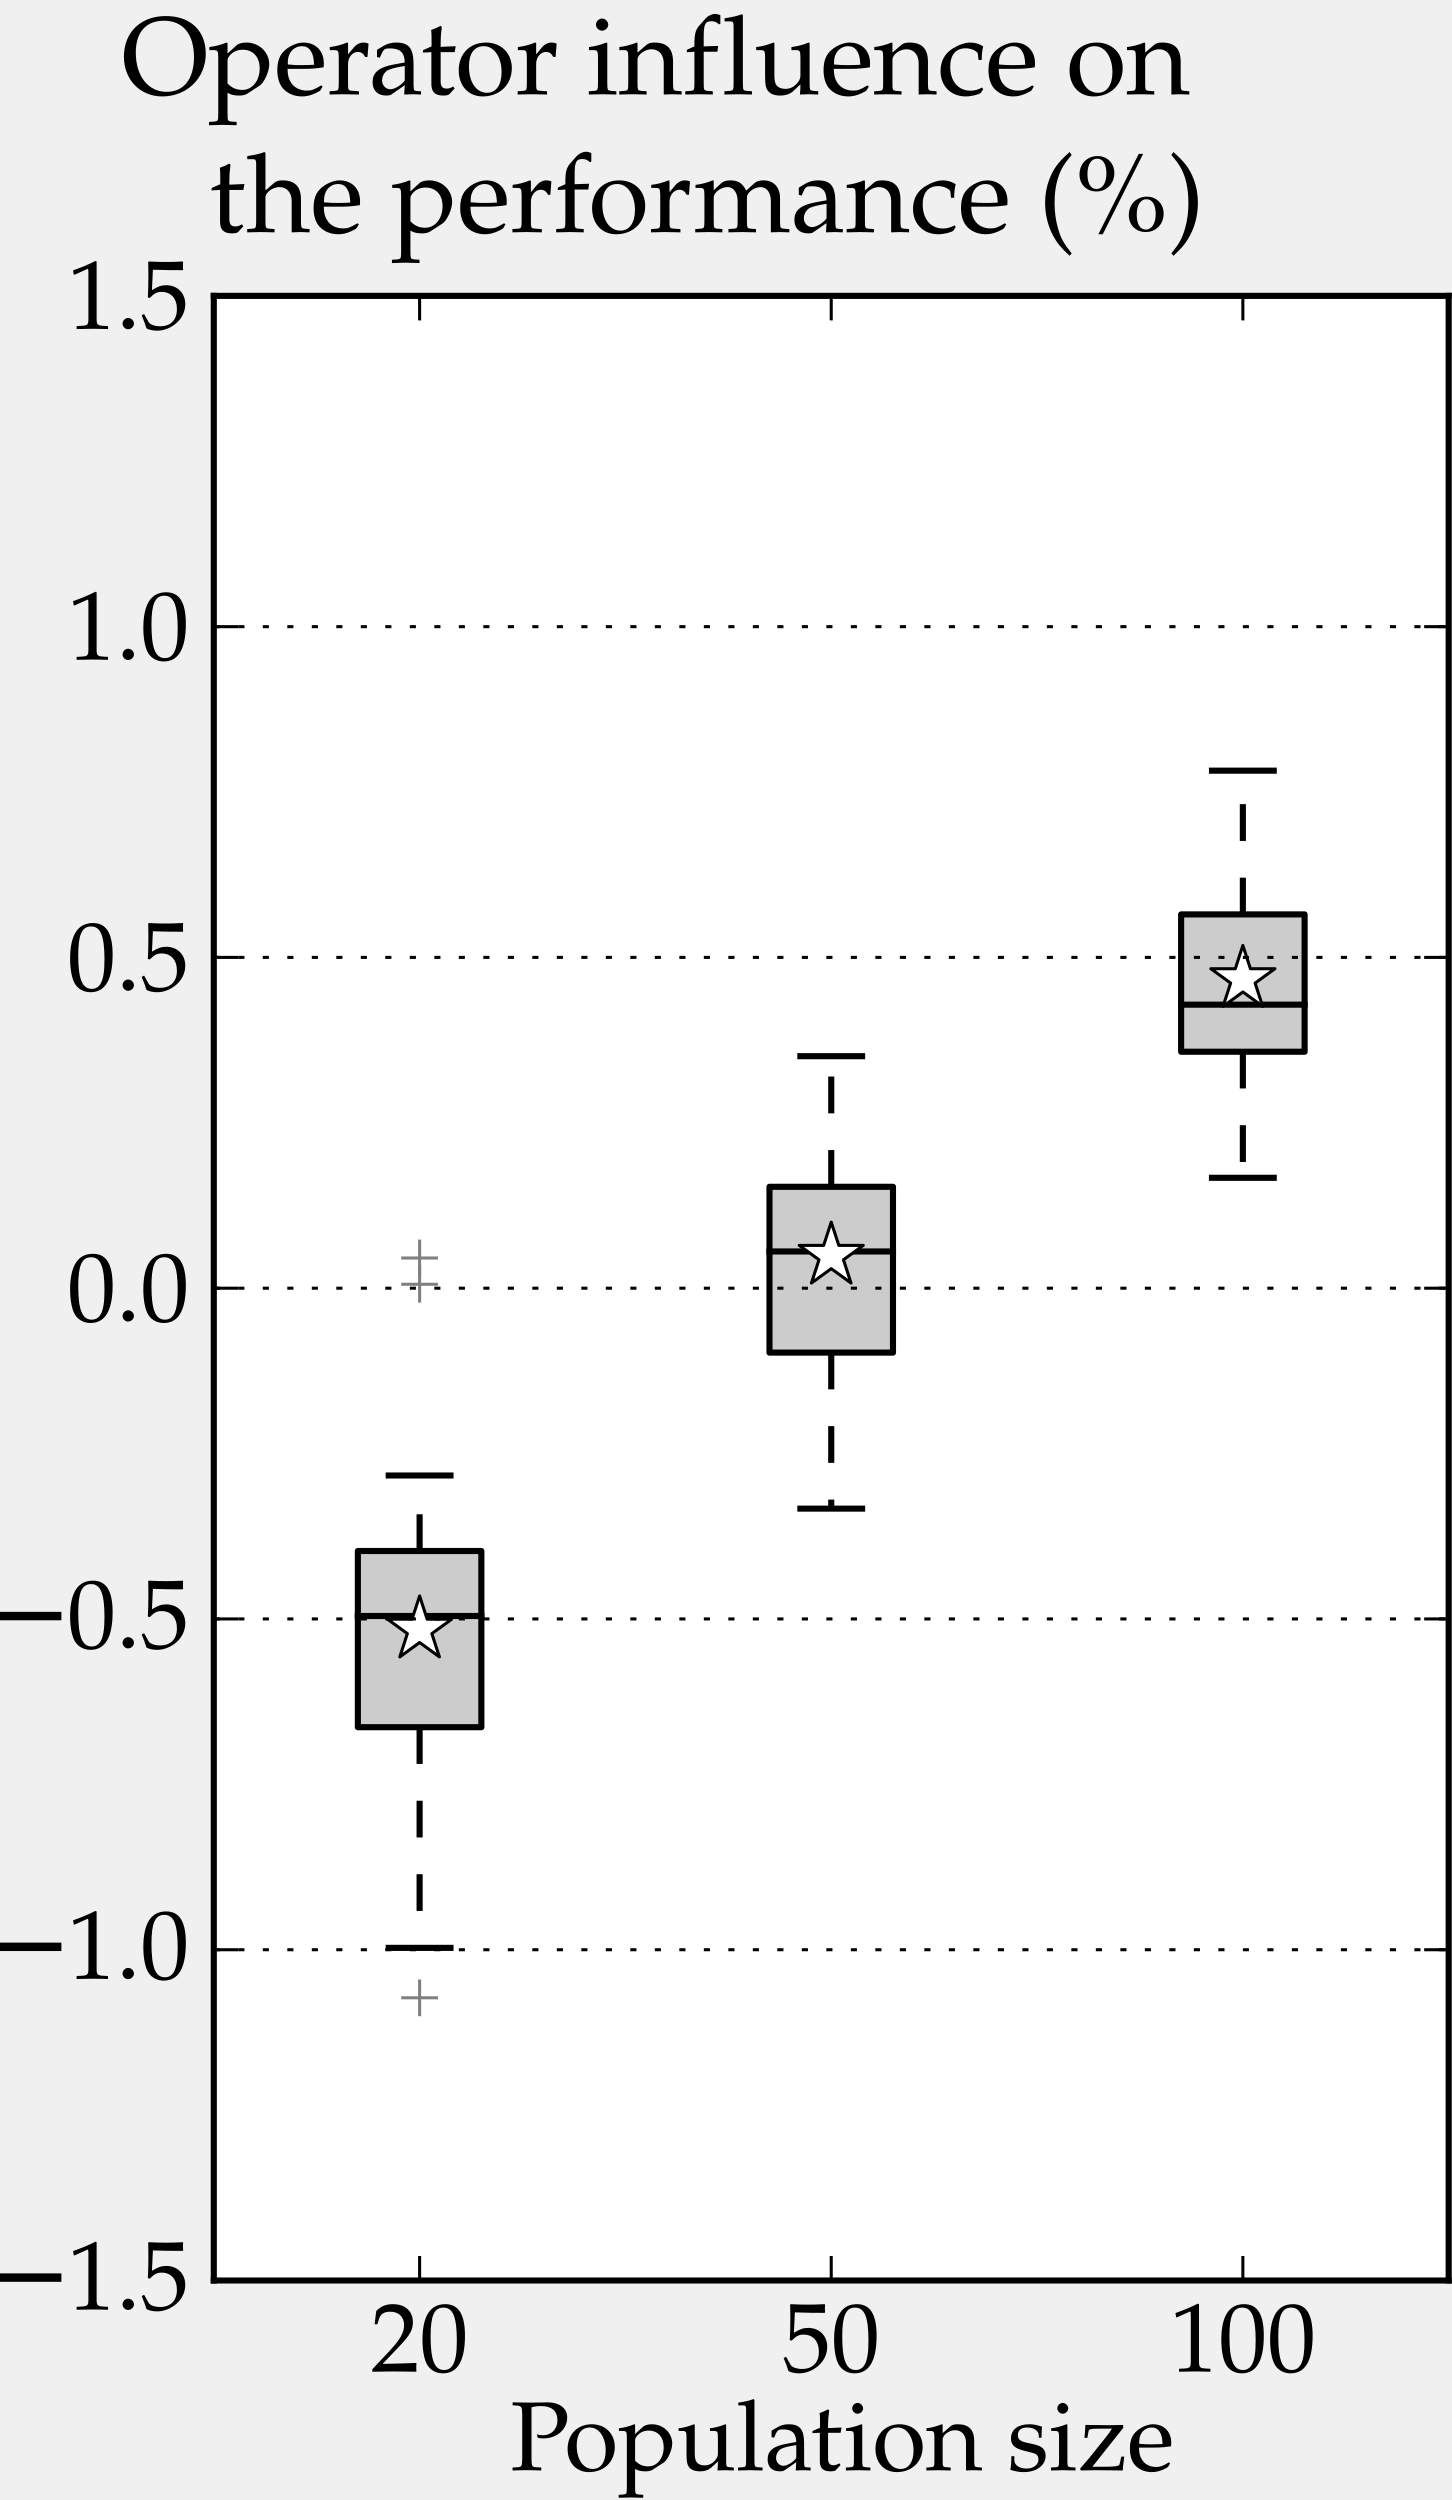
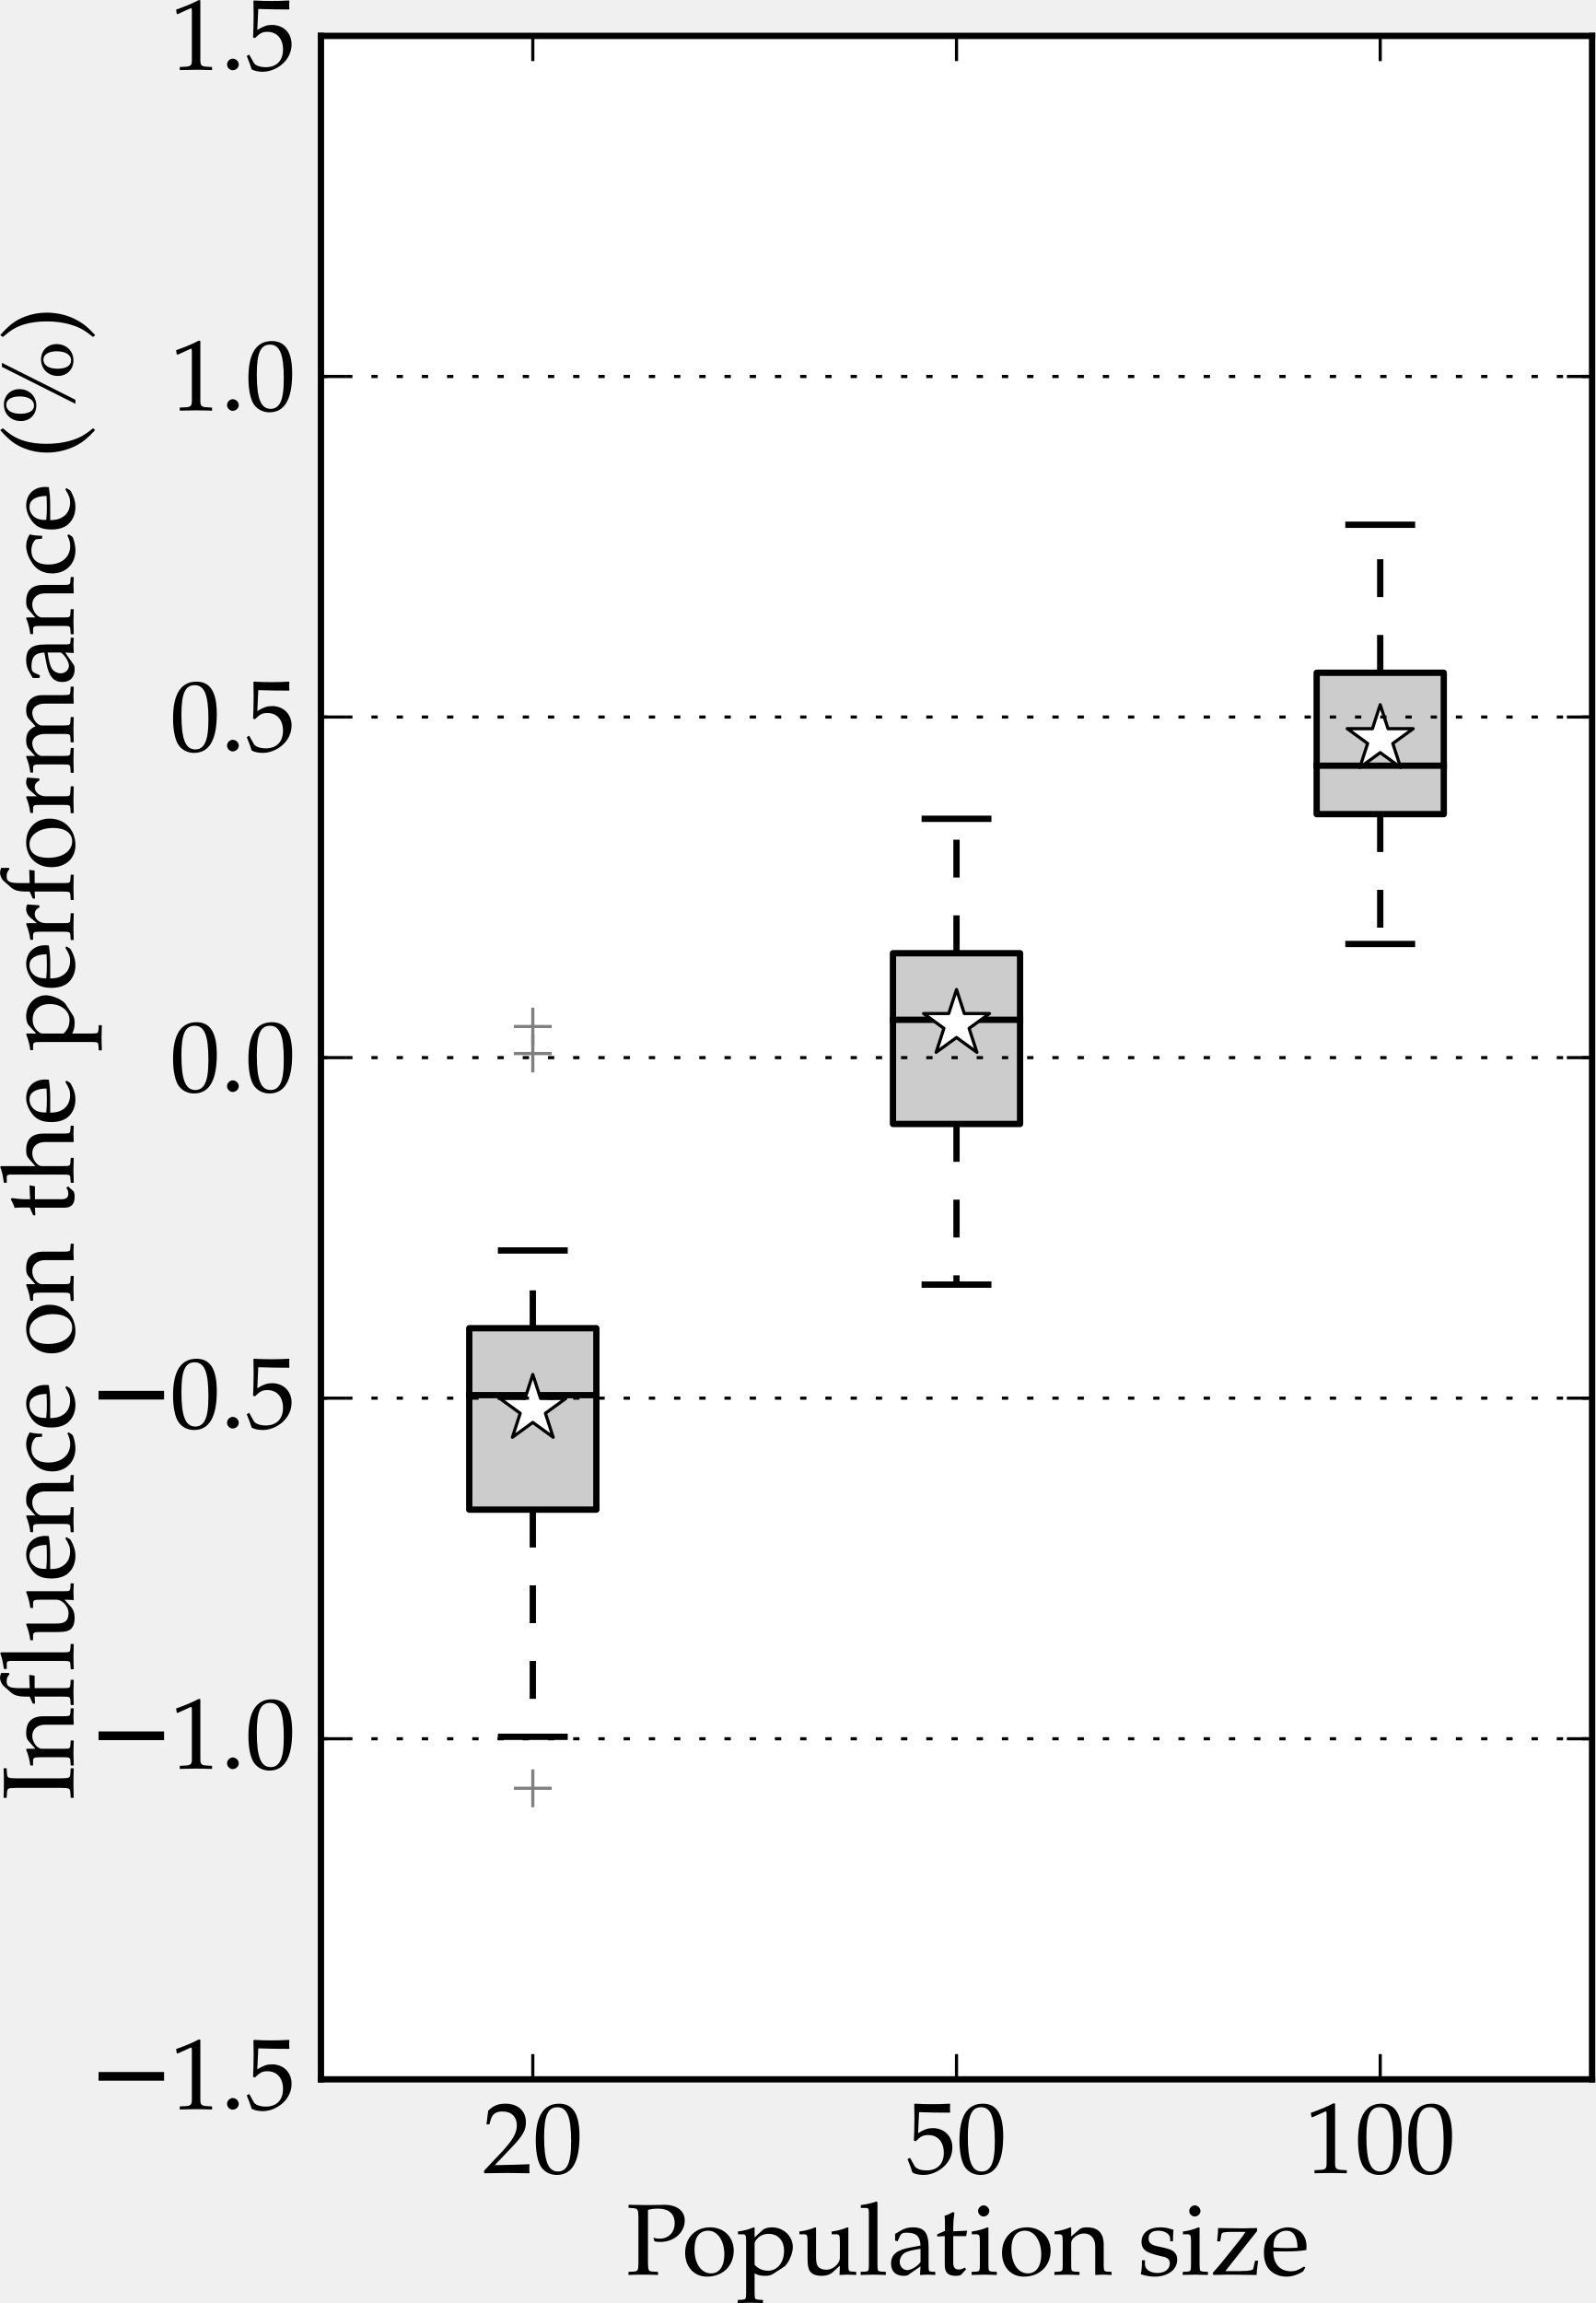
- <svg xmlns="http://www.w3.org/2000/svg" id="svg2" version="1.1" xml:space="preserve" width="296.254" height="510.171" viewBox="0 0 296.254 510.171">
+ <svg xmlns="http://www.w3.org/2000/svg" id="svg2" version="1.1" xml:space="preserve" width="316.254" height="456.444" viewBox="0 0 316.254 456.444">
  <defs id="defs6">
    <clipPath clipPathUnits="userSpaceOnUse" id="clipPath20">
      <path d="m 51.84,43.2 201.6,0 0,324 -201.6,0 0,-324 z" id="path22" />
    </clipPath>
    <clipPath clipPathUnits="userSpaceOnUse" id="clipPath30">
      <path d="m 51.84,43.2 201.6,0 0,324 -201.6,0 0,-324 z" id="path32" />
    </clipPath>
    <clipPath clipPathUnits="userSpaceOnUse" id="clipPath40">
      <path d="m 51.84,43.2 201.6,0 0,324 -201.6,0 0,-324 z" id="path42" />
    </clipPath>
    <clipPath clipPathUnits="userSpaceOnUse" id="clipPath50">
      <path d="m 51.84,43.2 201.6,0 0,324 -201.6,0 0,-324 z" id="path52" />
    </clipPath>
    <clipPath clipPathUnits="userSpaceOnUse" id="clipPath60">
      <path d="m 51.84,43.2 201.6,0 0,324 -201.6,0 0,-324 z" id="path62" />
    </clipPath>
    <clipPath clipPathUnits="userSpaceOnUse" id="clipPath70">
      <path d="m 51.84,43.2 201.6,0 0,324 -201.6,0 0,-324 z" id="path72" />
    </clipPath>
    <clipPath clipPathUnits="userSpaceOnUse" id="clipPath80">
      <path d="m 51.84,43.2 201.6,0 0,324 -201.6,0 0,-324 z" id="path82" />
    </clipPath>
    <clipPath clipPathUnits="userSpaceOnUse" id="clipPath90">
      <path d="m 51.84,43.2 201.6,0 0,324 -201.6,0 0,-324 z" id="path92" />
    </clipPath>
    <clipPath clipPathUnits="userSpaceOnUse" id="clipPath100">
      <path d="m 51.84,43.2 201.6,0 0,324 -201.6,0 0,-324 z" id="path102" />
    </clipPath>
    <clipPath clipPathUnits="userSpaceOnUse" id="clipPath112">
      <path d="m 51.84,43.2 201.6,0 0,324 -201.6,0 0,-324 z" id="path114" />
    </clipPath>
    <clipPath clipPathUnits="userSpaceOnUse" id="clipPath122">
      <path d="m 51.84,43.2 201.6,0 0,324 -201.6,0 0,-324 z" id="path124" />
    </clipPath>
    <clipPath clipPathUnits="userSpaceOnUse" id="clipPath132">
      <path d="m 51.84,43.2 201.6,0 0,324 -201.6,0 0,-324 z" id="path134" />
    </clipPath>
    <clipPath clipPathUnits="userSpaceOnUse" id="clipPath142">
      <path d="m 51.84,43.2 201.6,0 0,324 -201.6,0 0,-324 z" id="path144" />
    </clipPath>
    <clipPath clipPathUnits="userSpaceOnUse" id="clipPath152">
      <path d="m 51.84,43.2 201.6,0 0,324 -201.6,0 0,-324 z" id="path154" />
    </clipPath>
    <clipPath clipPathUnits="userSpaceOnUse" id="clipPath162">
      <path d="m 51.84,43.2 201.6,0 0,324 -201.6,0 0,-324 z" id="path164" />
    </clipPath>
    <clipPath clipPathUnits="userSpaceOnUse" id="clipPath172">
      <path d="m 51.84,43.2 201.6,0 0,324 -201.6,0 0,-324 z" id="path174" />
    </clipPath>
    <clipPath clipPathUnits="userSpaceOnUse" id="clipPath182">
      <path d="m 51.84,43.2 201.6,0 0,324 -201.6,0 0,-324 z" id="path184" />
    </clipPath>
    <clipPath clipPathUnits="userSpaceOnUse" id="clipPath192">
      <path d="m 51.84,43.2 201.6,0 0,324 -201.6,0 0,-324 z" id="path194" />
    </clipPath>
    <clipPath clipPathUnits="userSpaceOnUse" id="clipPath202">
      <path d="m 51.84,43.2 201.6,0 0,324 -201.6,0 0,-324 z" id="path204" />
    </clipPath>
    <clipPath clipPathUnits="userSpaceOnUse" id="clipPath212">
      <path d="m 51.84,43.2 201.6,0 0,324 -201.6,0 0,-324 z" id="path214" />
    </clipPath>
    <clipPath clipPathUnits="userSpaceOnUse" id="clipPath222">
      <path d="m 51.84,43.2 201.6,0 0,324 -201.6,0 0,-324 z" id="path224" />
    </clipPath>
    <clipPath clipPathUnits="userSpaceOnUse" id="clipPath232">
      <path d="m -5.481,-4.7 10.962,0 0,10.45 -10.962,0 0,-10.45 z" id="path234" />
    </clipPath>
    <clipPath clipPathUnits="userSpaceOnUse" id="clipPath244">
      <path d="m -5.481,-4.7 10.962,0 0,10.45 -10.962,0 0,-10.45 z" id="path246" />
    </clipPath>
    <clipPath clipPathUnits="userSpaceOnUse" id="clipPath256">
      <path d="m -5.481,-4.7 10.962,0 0,10.45 -10.962,0 0,-10.45 z" id="path258" />
    </clipPath>
    <clipPath clipPathUnits="userSpaceOnUse" id="clipPath294">
      <path d="m 51.84,43.2 201.6,0 0,324 -201.6,0 0,-324 z" id="path296" />
    </clipPath>
    <clipPath clipPathUnits="userSpaceOnUse" id="clipPath316">
      <path d="m 51.84,43.2 201.6,0 0,324 -201.6,0 0,-324 z" id="path318" />
    </clipPath>
    <clipPath clipPathUnits="userSpaceOnUse" id="clipPath338">
      <path d="m 51.84,43.2 201.6,0 0,324 -201.6,0 0,-324 z" id="path340" />
    </clipPath>
    <clipPath clipPathUnits="userSpaceOnUse" id="clipPath360">
      <path d="m 51.84,43.2 201.6,0 0,324 -201.6,0 0,-324 z" id="path362" />
    </clipPath>
    <clipPath clipPathUnits="userSpaceOnUse" id="clipPath378">
      <path d="m 51.84,43.2 201.6,0 0,324 -201.6,0 0,-324 z" id="path380" />
    </clipPath>
    <clipPath clipPathUnits="userSpaceOnUse" id="clipPath396">
      <path d="m 51.84,43.2 201.6,0 0,324 -201.6,0 0,-324 z" id="path398" />
    </clipPath>
    <clipPath clipPathUnits="userSpaceOnUse" id="clipPath414">
      <path d="m 51.84,43.2 201.6,0 0,324 -201.6,0 0,-324 z" id="path416" />
    </clipPath>
  </defs>
-   <g id="g10" transform="matrix(1.25,0,0,-1.25,-21.17129,519.3771)">
+   <g id="g10" transform="matrix(1.25,0,0,-1.25,-1.171291,466.1134)">
    <path d="m 51.84,43.2 201.6,0 0,324 -201.6,0 0,-324 z" style="fill:#ffffff;fill-opacity:1;fill-rule:nonzero;stroke:none" id="path14" />
    <g id="g16">
      <g id="g18" clip-path="url(#clipPath20)">
        <path d="m 75.36,133.528 20.16,0 0,28.764 -20.16,0 0,-28.764 z" style="fill:#cccccc;fill-opacity:1;fill-rule:nonzero;stroke:#000000;stroke-width:1;stroke-linecap:square;stroke-linejoin:round;stroke-miterlimit:10;stroke-dasharray:none;stroke-opacity:1" id="path24" />
      </g>
    </g>
    <g id="g26">
      <g id="g28" clip-path="url(#clipPath30)">
        <path d="m 142.56,194.682 20.16,0 0,27.068 -20.16,0 0,-27.068 z" style="fill:#cccccc;fill-opacity:1;fill-rule:nonzero;stroke:#000000;stroke-width:1;stroke-linecap:square;stroke-linejoin:round;stroke-miterlimit:10;stroke-dasharray:none;stroke-opacity:1" id="path34" />
      </g>
    </g>
    <g id="g36">
      <g id="g38" clip-path="url(#clipPath40)">
        <path d="m 209.76,243.803 20.16,0 0,22.416 -20.16,0 0,-22.416 z" style="fill:#cccccc;fill-opacity:1;fill-rule:nonzero;stroke:#000000;stroke-width:1;stroke-linecap:square;stroke-linejoin:round;stroke-miterlimit:10;stroke-dasharray:none;stroke-opacity:1" id="path44" />
      </g>
    </g>
    <g id="g46">
      <g id="g48" clip-path="url(#clipPath50)">
        <path d="m 85.44,133.528 0,-36.021" style="fill:none;stroke:#000000;stroke-width:1;stroke-linecap:butt;stroke-linejoin:round;stroke-miterlimit:10;stroke-dasharray:6, 6;stroke-dashoffset:0;stroke-opacity:1" id="path54" />
      </g>
    </g>
    <g id="g56">
      <g id="g58" clip-path="url(#clipPath60)">
        <path d="m 85.44,162.292 0,12.327" style="fill:none;stroke:#000000;stroke-width:1;stroke-linecap:butt;stroke-linejoin:round;stroke-miterlimit:10;stroke-dasharray:6, 6;stroke-dashoffset:0;stroke-opacity:1" id="path64" />
      </g>
    </g>
    <g id="g66">
      <g id="g68" clip-path="url(#clipPath70)">
        <path d="m 80.4,174.619 10.08,0" style="fill:none;stroke:#000000;stroke-width:1;stroke-linecap:square;stroke-linejoin:round;stroke-miterlimit:10;stroke-dasharray:none;stroke-opacity:1" id="path74" />
      </g>
    </g>
    <g id="g76">
      <g id="g78" clip-path="url(#clipPath80)">
        <path d="m 80.4,97.507 10.08,0" style="fill:none;stroke:#000000;stroke-width:1;stroke-linecap:square;stroke-linejoin:round;stroke-miterlimit:10;stroke-dasharray:none;stroke-opacity:1" id="path84" />
      </g>
    </g>
    <g id="g86">
      <g id="g88" clip-path="url(#clipPath90)">
        <path d="m 75.36,151.685 20.16,0" style="fill:none;stroke:#000000;stroke-width:1;stroke-linecap:square;stroke-linejoin:round;stroke-miterlimit:10;stroke-dasharray:none;stroke-opacity:1" id="path94" />
      </g>
    </g>
    <g id="g96">
      <g id="g98" clip-path="url(#clipPath100)">
        <path d="m 82.44,210.131 6,0 m -3,-3 0,6" style="fill:none;stroke:#808080;stroke-width:0.5;stroke-linecap:butt;stroke-linejoin:round;stroke-miterlimit:10;stroke-dasharray:none;stroke-opacity:1" id="path104" />
        <path d="m 82.44,205.843 6,0 m -3,-3 0,6" style="fill:none;stroke:#808080;stroke-width:0.5;stroke-linecap:butt;stroke-linejoin:round;stroke-miterlimit:10;stroke-dasharray:none;stroke-opacity:1" id="path106" />
      </g>
    </g>
    <g id="g108">
      <g id="g110" clip-path="url(#clipPath112)">
        <path d="m 82.44,89.349 6,0 m -3,-3 0,6" style="fill:none;stroke:#808080;stroke-width:0.5;stroke-linecap:butt;stroke-linejoin:round;stroke-miterlimit:10;stroke-dasharray:none;stroke-opacity:1" id="path116" />
      </g>
    </g>
    <g id="g118">
      <g id="g120" clip-path="url(#clipPath122)">
        <path d="m 152.64,194.682 0,-25.471" style="fill:none;stroke:#000000;stroke-width:1;stroke-linecap:butt;stroke-linejoin:round;stroke-miterlimit:10;stroke-dasharray:6, 6;stroke-dashoffset:0;stroke-opacity:1" id="path126" />
      </g>
    </g>
    <g id="g128">
      <g id="g130" clip-path="url(#clipPath132)">
        <path d="m 152.64,221.75 0,21.319" style="fill:none;stroke:#000000;stroke-width:1;stroke-linecap:butt;stroke-linejoin:round;stroke-miterlimit:10;stroke-dasharray:6, 6;stroke-dashoffset:0;stroke-opacity:1" id="path136" />
      </g>
    </g>
    <g id="g138">
      <g id="g140" clip-path="url(#clipPath142)">
        <path d="m 147.6,243.068 10.08,0" style="fill:none;stroke:#000000;stroke-width:1;stroke-linecap:square;stroke-linejoin:round;stroke-miterlimit:10;stroke-dasharray:none;stroke-opacity:1" id="path146" />
      </g>
    </g>
    <g id="g148">
      <g id="g150" clip-path="url(#clipPath152)">
        <path d="m 147.6,169.21 10.08,0" style="fill:none;stroke:#000000;stroke-width:1;stroke-linecap:square;stroke-linejoin:round;stroke-miterlimit:10;stroke-dasharray:none;stroke-opacity:1" id="path156" />
      </g>
    </g>
    <g id="g158">
      <g id="g160" clip-path="url(#clipPath162)">
        <path d="m 142.56,211.196 20.16,0" style="fill:none;stroke:#000000;stroke-width:1;stroke-linecap:square;stroke-linejoin:round;stroke-miterlimit:10;stroke-dasharray:none;stroke-opacity:1" id="path166" />
      </g>
    </g>
    <g id="g168">
      <g id="g170" clip-path="url(#clipPath172)">
        <path d="m 219.84,243.803 0,-20.587" style="fill:none;stroke:#000000;stroke-width:1;stroke-linecap:butt;stroke-linejoin:round;stroke-miterlimit:10;stroke-dasharray:6, 6;stroke-dashoffset:0;stroke-opacity:1" id="path176" />
      </g>
    </g>
    <g id="g178">
      <g id="g180" clip-path="url(#clipPath182)">
        <path d="m 219.84,266.219 0,23.468" style="fill:none;stroke:#000000;stroke-width:1;stroke-linecap:butt;stroke-linejoin:round;stroke-miterlimit:10;stroke-dasharray:6, 6;stroke-dashoffset:0;stroke-opacity:1" id="path186" />
      </g>
    </g>
    <g id="g188">
      <g id="g190" clip-path="url(#clipPath192)">
        <path d="m 214.8,289.687 10.08,0" style="fill:none;stroke:#000000;stroke-width:1;stroke-linecap:square;stroke-linejoin:round;stroke-miterlimit:10;stroke-dasharray:none;stroke-opacity:1" id="path196" />
      </g>
    </g>
    <g id="g198">
      <g id="g200" clip-path="url(#clipPath202)">
        <path d="m 214.8,223.216 10.08,0" style="fill:none;stroke:#000000;stroke-width:1;stroke-linecap:square;stroke-linejoin:round;stroke-miterlimit:10;stroke-dasharray:none;stroke-opacity:1" id="path206" />
      </g>
    </g>
    <g id="g208">
      <g id="g210" clip-path="url(#clipPath212)">
        <path d="m 209.76,251.485 20.16,0" style="fill:none;stroke:#000000;stroke-width:1;stroke-linecap:square;stroke-linejoin:round;stroke-miterlimit:10;stroke-dasharray:none;stroke-opacity:1" id="path216" />
      </g>
    </g>
    <g id="g218">
      <g id="g220" clip-path="url(#clipPath222)">
        <g id="g226" transform="translate(85.44,149.4559)">
          <g id="g228">
            <g id="g230" clip-path="url(#clipPath232)">
              <path d="m 0,5.5 -1.235,-3.8 -3.996,1e-7 3.233,-2.349 L -3.233,-4.45 0,-2.101 3.233,-4.45 1.998,-0.649 5.231,1.7 1.235,1.7 0,5.5 Z" style="fill:#ffffff;fill-opacity:1;fill-rule:nonzero;stroke:#000000;stroke-width:0.5;stroke-linecap:butt;stroke-linejoin:round;stroke-miterlimit:10;stroke-dasharray:none;stroke-opacity:1" id="path236" />
            </g>
          </g>
          <g id="g238" transform="translate(67.2,61.03253)">
            <g id="g240">
              <g id="g242" clip-path="url(#clipPath244)">
                <path d="m 0,5.5 -1.235,-3.8 -3.996,1e-7 3.233,-2.349 L -3.233,-4.45 0,-2.101 3.233,-4.45 1.998,-0.649 5.231,1.7 1.235,1.7 0,5.5 Z" style="fill:#ffffff;fill-opacity:1;fill-rule:nonzero;stroke:#000000;stroke-width:0.5;stroke-linecap:butt;stroke-linejoin:round;stroke-miterlimit:10;stroke-dasharray:none;stroke-opacity:1" id="path248" />
              </g>
            </g>
            <g id="g250" transform="translate(67.2,45.16736)">
              <g id="g252">
                <g id="g254" clip-path="url(#clipPath256)">
                  <path d="m 0,5.5 -1.235,-3.8 -3.996,1e-7 3.233,-2.349 L -3.233,-4.45 0,-2.101 3.233,-4.45 1.998,-0.649 5.231,1.7 1.235,1.7 0,5.5 Z" style="fill:#ffffff;fill-opacity:1;fill-rule:nonzero;stroke:#000000;stroke-width:0.5;stroke-linecap:butt;stroke-linejoin:round;stroke-miterlimit:10;stroke-dasharray:none;stroke-opacity:1" id="path260" />
                </g>
              </g>
            </g>
          </g>
        </g>
      </g>
    </g>
    <path d="m 85.44,43.2 0,4" style="fill:none;stroke:#000000;stroke-width:0.5;stroke-linecap:butt;stroke-linejoin:round;stroke-miterlimit:10;stroke-dasharray:none;stroke-opacity:1" id="path262" />
    <path d="m 85.44,367.2 0,-4" style="fill:none;stroke:#000000;stroke-width:0.5;stroke-linecap:butt;stroke-linejoin:round;stroke-miterlimit:10;stroke-dasharray:none;stroke-opacity:1" id="path264" />
    <text transform="matrix(1,0,0,-1,77.46989,28.35278)" style="font-variant:normal;font-size:15.94px;font-family:'URW Palladio L';-inkscape-font-specification:URWPalladioL-Roma;writing-mode:lr-tb;fill:#000000;fill-opacity:1;fill-rule:nonzero;stroke:none" id="text266">
      <tspan x="0 7.97" y="0" id="tspan268">20</tspan>
    </text>
    <path d="m 152.64,43.2 0,4" style="fill:none;stroke:#000000;stroke-width:0.5;stroke-linecap:butt;stroke-linejoin:round;stroke-miterlimit:10;stroke-dasharray:none;stroke-opacity:1" id="path270" />
    <path d="m 152.64,367.2 0,-4" style="fill:none;stroke:#000000;stroke-width:0.5;stroke-linecap:butt;stroke-linejoin:round;stroke-miterlimit:10;stroke-dasharray:none;stroke-opacity:1" id="path272" />
    <text transform="matrix(1,0,0,-1,144.6699,28.35278)" style="font-variant:normal;font-size:15.94px;font-family:'URW Palladio L';-inkscape-font-specification:URWPalladioL-Roma;writing-mode:lr-tb;fill:#000000;fill-opacity:1;fill-rule:nonzero;stroke:none" id="text274">
      <tspan x="0 7.97" y="0" id="tspan276">50</tspan>
    </text>
    <path d="m 219.84,43.2 0,4" style="fill:none;stroke:#000000;stroke-width:0.5;stroke-linecap:butt;stroke-linejoin:round;stroke-miterlimit:10;stroke-dasharray:none;stroke-opacity:1" id="path278" />
    <path d="m 219.84,367.2 0,-4" style="fill:none;stroke:#000000;stroke-width:0.5;stroke-linecap:butt;stroke-linejoin:round;stroke-miterlimit:10;stroke-dasharray:none;stroke-opacity:1" id="path280" />
    <text transform="matrix(1,0,0,-1,207.8848,28.35278)" style="font-variant:normal;font-size:15.94px;font-family:'URW Palladio L';-inkscape-font-specification:URWPalladioL-Roma;writing-mode:lr-tb;fill:#000000;fill-opacity:1;fill-rule:nonzero;stroke:none" id="text282">
      <tspan x="0 7.97 15.94" y="0" id="tspan284">100</tspan>
    </text>
    <g id="g290">
      <g id="g292" clip-path="url(#clipPath294)">
        <path d="m 51.84,43.2 201.6,0" style="fill:none;stroke:#000000;stroke-width:0.5;stroke-linecap:butt;stroke-linejoin:round;stroke-miterlimit:10;stroke-dasharray:1, 3;stroke-dashoffset:0;stroke-opacity:1" id="path298" />
      </g>
    </g>
    <path d="m 51.84,43.2 4,0" style="fill:none;stroke:#000000;stroke-width:0.5;stroke-linecap:butt;stroke-linejoin:round;stroke-miterlimit:10;stroke-dasharray:none;stroke-opacity:1" id="path300" />
    <path d="m 253.44,43.2 -4,0" style="fill:none;stroke:#000000;stroke-width:0.5;stroke-linecap:butt;stroke-linejoin:round;stroke-miterlimit:10;stroke-dasharray:none;stroke-opacity:1" id="path302" />
    <text transform="matrix(1,0,0,-1,14.80405,38.46847)" style="font-style:italic;font-variant:normal;font-weight:normal;font-size:16.61px;font-family:'Computer Modern';-inkscape-font-specification:CMSY10;writing-mode:lr-tb;fill:#000000;fill-opacity:1;fill-rule:nonzero;stroke:none" id="text304">
      <tspan x="0" y="0" id="tspan306">−</tspan>
    </text>
    <text transform="matrix(1,0,0,-1,27.91472,38.46847)" style="font-variant:normal;font-size:15.94px;font-family:'URW Palladio L';-inkscape-font-specification:URWPalladioL-Roma;writing-mode:lr-tb;fill:#000000;fill-opacity:1;fill-rule:nonzero;stroke:none" id="text308">
      <tspan x="0 7.97 11.955" y="0" id="tspan310">1.5</tspan>
    </text>
    <g id="g312">
      <g id="g314" clip-path="url(#clipPath316)">
        <path d="m 51.84,97.2 201.6,0" style="fill:none;stroke:#000000;stroke-width:0.5;stroke-linecap:butt;stroke-linejoin:round;stroke-miterlimit:10;stroke-dasharray:1, 3;stroke-dashoffset:0;stroke-opacity:1" id="path320" />
      </g>
    </g>
    <path d="m 51.84,97.2 4,0" style="fill:none;stroke:#000000;stroke-width:0.5;stroke-linecap:butt;stroke-linejoin:round;stroke-miterlimit:10;stroke-dasharray:none;stroke-opacity:1" id="path322" />
    <path d="m 253.44,97.2 -4,0" style="fill:none;stroke:#000000;stroke-width:0.5;stroke-linecap:butt;stroke-linejoin:round;stroke-miterlimit:10;stroke-dasharray:none;stroke-opacity:1" id="path324" />
    <text transform="matrix(1,0,0,-1,14.80405,92.46847)" style="font-style:italic;font-variant:normal;font-weight:normal;font-size:16.61px;font-family:'Computer Modern';-inkscape-font-specification:CMSY10;writing-mode:lr-tb;fill:#000000;fill-opacity:1;fill-rule:nonzero;stroke:none" id="text326">
      <tspan x="0" y="0" id="tspan328">−</tspan>
    </text>
    <text transform="matrix(1,0,0,-1,27.91472,92.46847)" style="font-variant:normal;font-size:15.94px;font-family:'URW Palladio L';-inkscape-font-specification:URWPalladioL-Roma;writing-mode:lr-tb;fill:#000000;fill-opacity:1;fill-rule:nonzero;stroke:none" id="text330">
      <tspan x="0 7.97 11.955" y="0" id="tspan332">1.0</tspan>
    </text>
    <g id="g334">
      <g id="g336" clip-path="url(#clipPath338)">
        <path d="m 51.84,151.2 201.6,0" style="fill:none;stroke:#000000;stroke-width:0.5;stroke-linecap:butt;stroke-linejoin:round;stroke-miterlimit:10;stroke-dasharray:1, 3;stroke-dashoffset:0;stroke-opacity:1" id="path342" />
      </g>
    </g>
    <path d="m 51.84,151.2 4,0" style="fill:none;stroke:#000000;stroke-width:0.5;stroke-linecap:butt;stroke-linejoin:round;stroke-miterlimit:10;stroke-dasharray:none;stroke-opacity:1" id="path344" />
    <path d="m 253.44,151.2 -4,0" style="fill:none;stroke:#000000;stroke-width:0.5;stroke-linecap:butt;stroke-linejoin:round;stroke-miterlimit:10;stroke-dasharray:none;stroke-opacity:1" id="path346" />
    <text transform="matrix(1,0,0,-1,14.80405,146.4685)" style="font-style:italic;font-variant:normal;font-weight:normal;font-size:16.61px;font-family:'Computer Modern';-inkscape-font-specification:CMSY10;writing-mode:lr-tb;fill:#000000;fill-opacity:1;fill-rule:nonzero;stroke:none" id="text348">
      <tspan x="0" y="0" id="tspan350">−</tspan>
    </text>
    <text transform="matrix(1,0,0,-1,27.91472,146.4685)" style="font-variant:normal;font-size:15.94px;font-family:'URW Palladio L';-inkscape-font-specification:URWPalladioL-Roma;writing-mode:lr-tb;fill:#000000;fill-opacity:1;fill-rule:nonzero;stroke:none" id="text352">
      <tspan x="0 7.97 11.955" y="0" id="tspan354">0.5</tspan>
    </text>
    <g id="g356">
      <g id="g358" clip-path="url(#clipPath360)">
        <path d="m 51.84,205.2 201.6,0" style="fill:none;stroke:#000000;stroke-width:0.5;stroke-linecap:butt;stroke-linejoin:round;stroke-miterlimit:10;stroke-dasharray:1, 3;stroke-dashoffset:0;stroke-opacity:1" id="path364" />
      </g>
    </g>
    <path d="m 51.84,205.2 4,0" style="fill:none;stroke:#000000;stroke-width:0.5;stroke-linecap:butt;stroke-linejoin:round;stroke-miterlimit:10;stroke-dasharray:none;stroke-opacity:1" id="path366" />
    <path d="m 253.44,205.2 -4,0" style="fill:none;stroke:#000000;stroke-width:0.5;stroke-linecap:butt;stroke-linejoin:round;stroke-miterlimit:10;stroke-dasharray:none;stroke-opacity:1" id="path368" />
    <text transform="matrix(1,0,0,-1,27.91472,199.8282)" style="font-variant:normal;font-size:15.94px;font-family:'URW Palladio L';-inkscape-font-specification:URWPalladioL-Roma;writing-mode:lr-tb;fill:#000000;fill-opacity:1;fill-rule:nonzero;stroke:none" id="text370">
      <tspan x="0 7.97 11.955" y="0" id="tspan372">0.0</tspan>
    </text>
    <g id="g374">
      <g id="g376" clip-path="url(#clipPath378)">
        <path d="m 51.84,259.2 201.6,0" style="fill:none;stroke:#000000;stroke-width:0.5;stroke-linecap:butt;stroke-linejoin:round;stroke-miterlimit:10;stroke-dasharray:1, 3;stroke-dashoffset:0;stroke-opacity:1" id="path382" />
      </g>
    </g>
    <path d="m 51.84,259.2 4,0" style="fill:none;stroke:#000000;stroke-width:0.5;stroke-linecap:butt;stroke-linejoin:round;stroke-miterlimit:10;stroke-dasharray:none;stroke-opacity:1" id="path384" />
    <path d="m 253.44,259.2 -4,0" style="fill:none;stroke:#000000;stroke-width:0.5;stroke-linecap:butt;stroke-linejoin:round;stroke-miterlimit:10;stroke-dasharray:none;stroke-opacity:1" id="path386" />
    <text transform="matrix(1,0,0,-1,27.91472,253.8282)" style="font-variant:normal;font-size:15.94px;font-family:'URW Palladio L';-inkscape-font-specification:URWPalladioL-Roma;writing-mode:lr-tb;fill:#000000;fill-opacity:1;fill-rule:nonzero;stroke:none" id="text388">
      <tspan x="0 7.97 11.955" y="0" id="tspan390">0.5</tspan>
    </text>
    <g id="g392">
      <g id="g394" clip-path="url(#clipPath396)">
        <path d="m 51.84,313.2 201.6,0" style="fill:none;stroke:#000000;stroke-width:0.5;stroke-linecap:butt;stroke-linejoin:round;stroke-miterlimit:10;stroke-dasharray:1, 3;stroke-dashoffset:0;stroke-opacity:1" id="path400" />
      </g>
    </g>
    <path d="m 51.84,313.2 4,0" style="fill:none;stroke:#000000;stroke-width:0.5;stroke-linecap:butt;stroke-linejoin:round;stroke-miterlimit:10;stroke-dasharray:none;stroke-opacity:1" id="path402" />
    <path d="m 253.44,313.2 -4,0" style="fill:none;stroke:#000000;stroke-width:0.5;stroke-linecap:butt;stroke-linejoin:round;stroke-miterlimit:10;stroke-dasharray:none;stroke-opacity:1" id="path404" />
    <text transform="matrix(1,0,0,-1,27.91472,307.8282)" style="font-variant:normal;font-size:15.94px;font-family:'URW Palladio L';-inkscape-font-specification:URWPalladioL-Roma;writing-mode:lr-tb;fill:#000000;fill-opacity:1;fill-rule:nonzero;stroke:none" id="text406">
      <tspan x="0 7.97 11.955" y="0" id="tspan408">1.0</tspan>
    </text>
    <g id="g410">
      <g id="g412" clip-path="url(#clipPath414)">
        <path d="m 51.84,367.2 201.6,0" style="fill:none;stroke:#000000;stroke-width:0.5;stroke-linecap:butt;stroke-linejoin:round;stroke-miterlimit:10;stroke-dasharray:1, 3;stroke-dashoffset:0;stroke-opacity:1" id="path418" />
      </g>
    </g>
    <path d="m 51.84,367.2 4,0" style="fill:none;stroke:#000000;stroke-width:0.5;stroke-linecap:butt;stroke-linejoin:round;stroke-miterlimit:10;stroke-dasharray:none;stroke-opacity:1" id="path420" />
    <path d="m 253.44,367.2 -4,0" style="fill:none;stroke:#000000;stroke-width:0.5;stroke-linecap:butt;stroke-linejoin:round;stroke-miterlimit:10;stroke-dasharray:none;stroke-opacity:1" id="path422" />
    <text transform="matrix(1,0,0,-1,27.91472,361.8282)" style="font-variant:normal;font-size:15.94px;font-family:'URW Palladio L';-inkscape-font-specification:URWPalladioL-Roma;writing-mode:lr-tb;fill:#000000;fill-opacity:1;fill-rule:nonzero;stroke:none" id="text424">
      <tspan x="0 7.97 11.955" y="0" id="tspan426">1.5</tspan>
    </text>
    <path d="m 51.84,367.2 201.6,0" style="fill:none;stroke:#000000;stroke-width:1;stroke-linecap:square;stroke-linejoin:round;stroke-miterlimit:10;stroke-dasharray:none;stroke-opacity:1" id="path428" />
    <path d="m 253.44,43.2 0,324" style="fill:none;stroke:#000000;stroke-width:1;stroke-linecap:square;stroke-linejoin:round;stroke-miterlimit:10;stroke-dasharray:none;stroke-opacity:1" id="path430" />
    <path d="m 51.84,43.2 201.6,0" style="fill:none;stroke:#000000;stroke-width:1;stroke-linecap:square;stroke-linejoin:round;stroke-miterlimit:10;stroke-dasharray:none;stroke-opacity:1" id="path432" />
    <path d="m 51.84,43.2 0,324" style="fill:none;stroke:#000000;stroke-width:1;stroke-linecap:square;stroke-linejoin:round;stroke-miterlimit:10;stroke-dasharray:none;stroke-opacity:1" id="path434" />
-     <text xml:space="preserve" style="font-style:normal;font-weight:normal;font-size:32px;line-height:125%;font-family:sans-serif;text-align:center;letter-spacing:0px;word-spacing:0px;text-anchor:middle;display:inline;fill:#000000;fill-opacity:1;stroke:none;stroke-width:1px;stroke-linecap:butt;stroke-linejoin:miter;stroke-opacity:1" x="153.144" y="-400.114" id="text4487" transform="scale(1,-1)">
-       <tspan id="tspan4489" x="155.394" y="-400.114" style="font-style:normal;font-variant:normal;font-weight:normal;font-stretch:normal;font-size:18px;font-family:'URW Palladio L';-inkscape-font-specification:'URW Palladio L';text-align:center;text-anchor:middle">Operator influence on </tspan>
-       <tspan x="153.144" y="-377.614" style="font-style:normal;font-variant:normal;font-weight:normal;font-stretch:normal;font-size:18px;font-family:'URW Palladio L';-inkscape-font-specification:'URW Palladio L';text-align:center;text-anchor:middle" id="tspan3613">the performance (%)</tspan>
-     </text>
    <text xml:space="preserve" style="font-style:normal;font-weight:normal;font-size:32px;line-height:125%;font-family:sans-serif;letter-spacing:0px;word-spacing:0px;display:inline;fill:#000000;fill-opacity:1;stroke:none;stroke-width:1px;stroke-linecap:butt;stroke-linejoin:miter;stroke-opacity:1" x="100.254" y="-12.232" id="text4491" transform="scale(1,-1)">
      <tspan id="tspan4493" x="100.254" y="-12.232" style="font-style:normal;font-variant:normal;font-weight:normal;font-stretch:normal;font-size:16px;font-family:'URW Palladio L';-inkscape-font-specification:'URW Palladio L'">Population size</tspan>
    </text>
+     <text xml:space="preserve" style="font-style:normal;font-weight:normal;font-size:32px;line-height:125%;font-family:sans-serif;letter-spacing:0px;word-spacing:0px;display:inline;fill:#000000;fill-opacity:1;stroke:none;stroke-width:1px;stroke-linecap:butt;stroke-linejoin:miter;stroke-opacity:1" x="87.471" y="12.585" id="text4491-3" transform="matrix(0,1,1,0,0,0)">
+       <tspan id="tspan4493-7" x="87.471" y="12.585" style="font-style:normal;font-variant:normal;font-weight:normal;font-stretch:normal;font-size:16px;font-family:'URW Palladio L';-inkscape-font-specification:'URW Palladio L'">Influence on the performance (%)</tspan>
+     </text>
  </g>
</svg>
